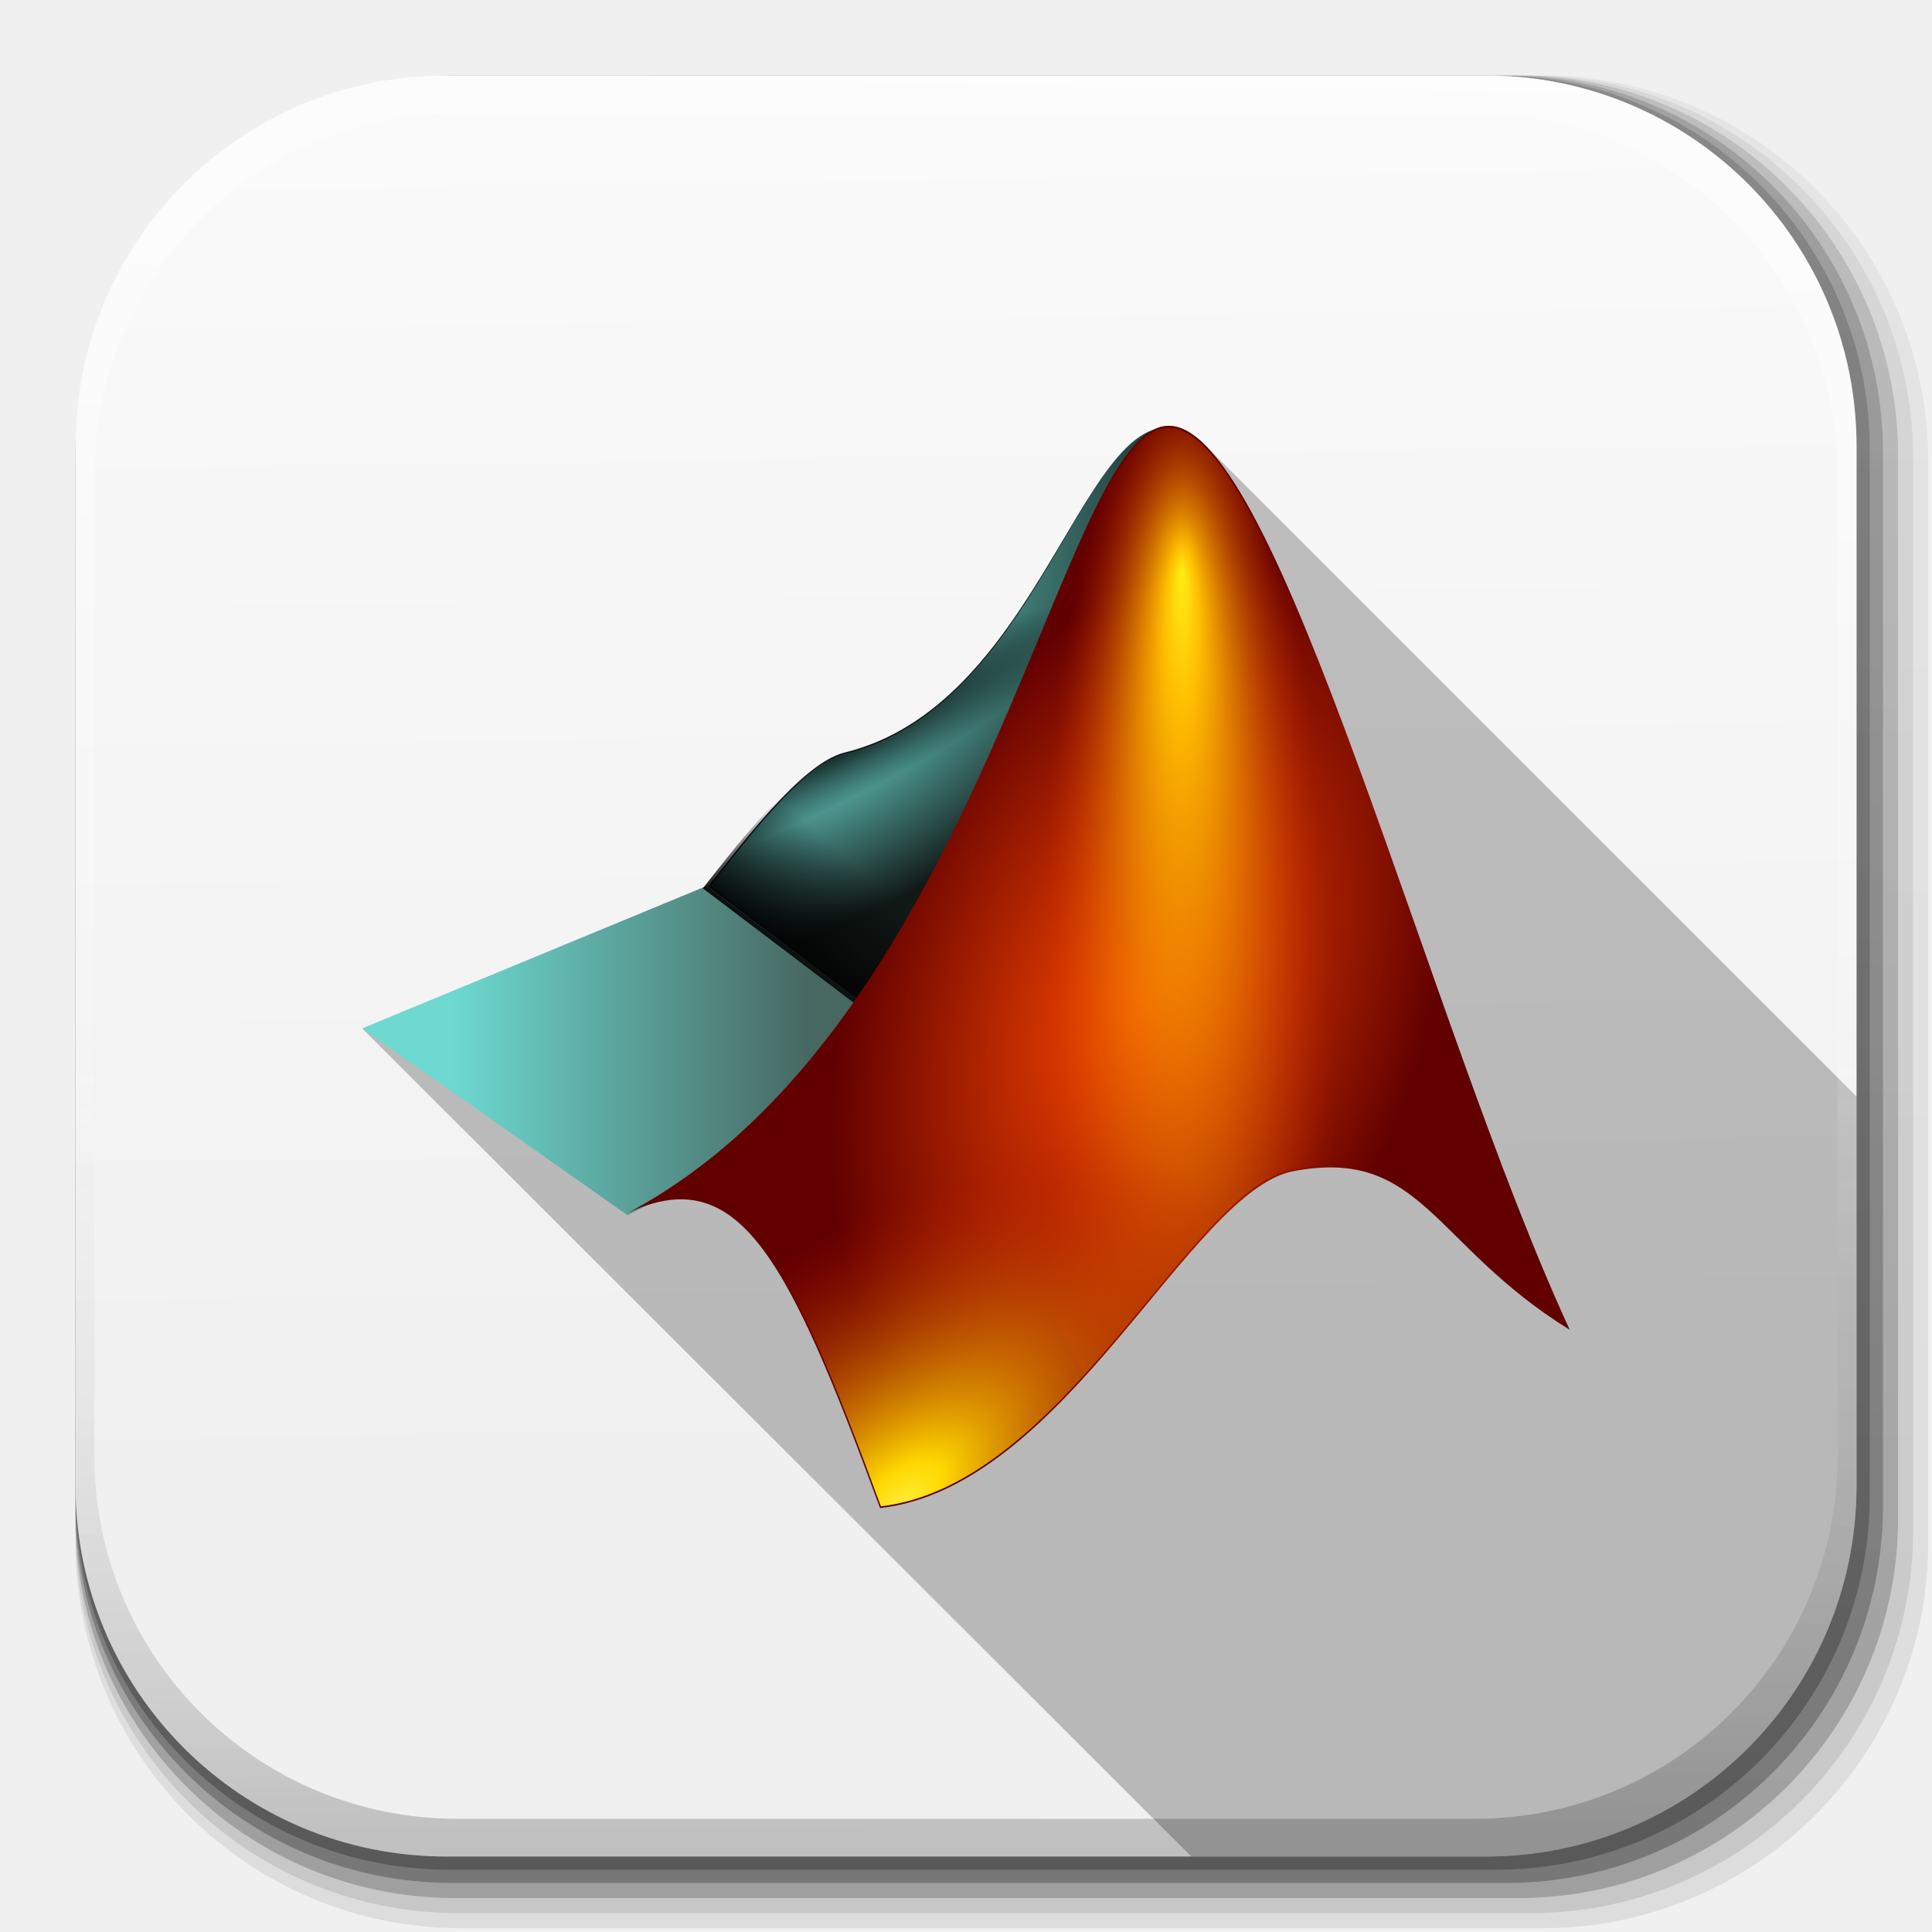
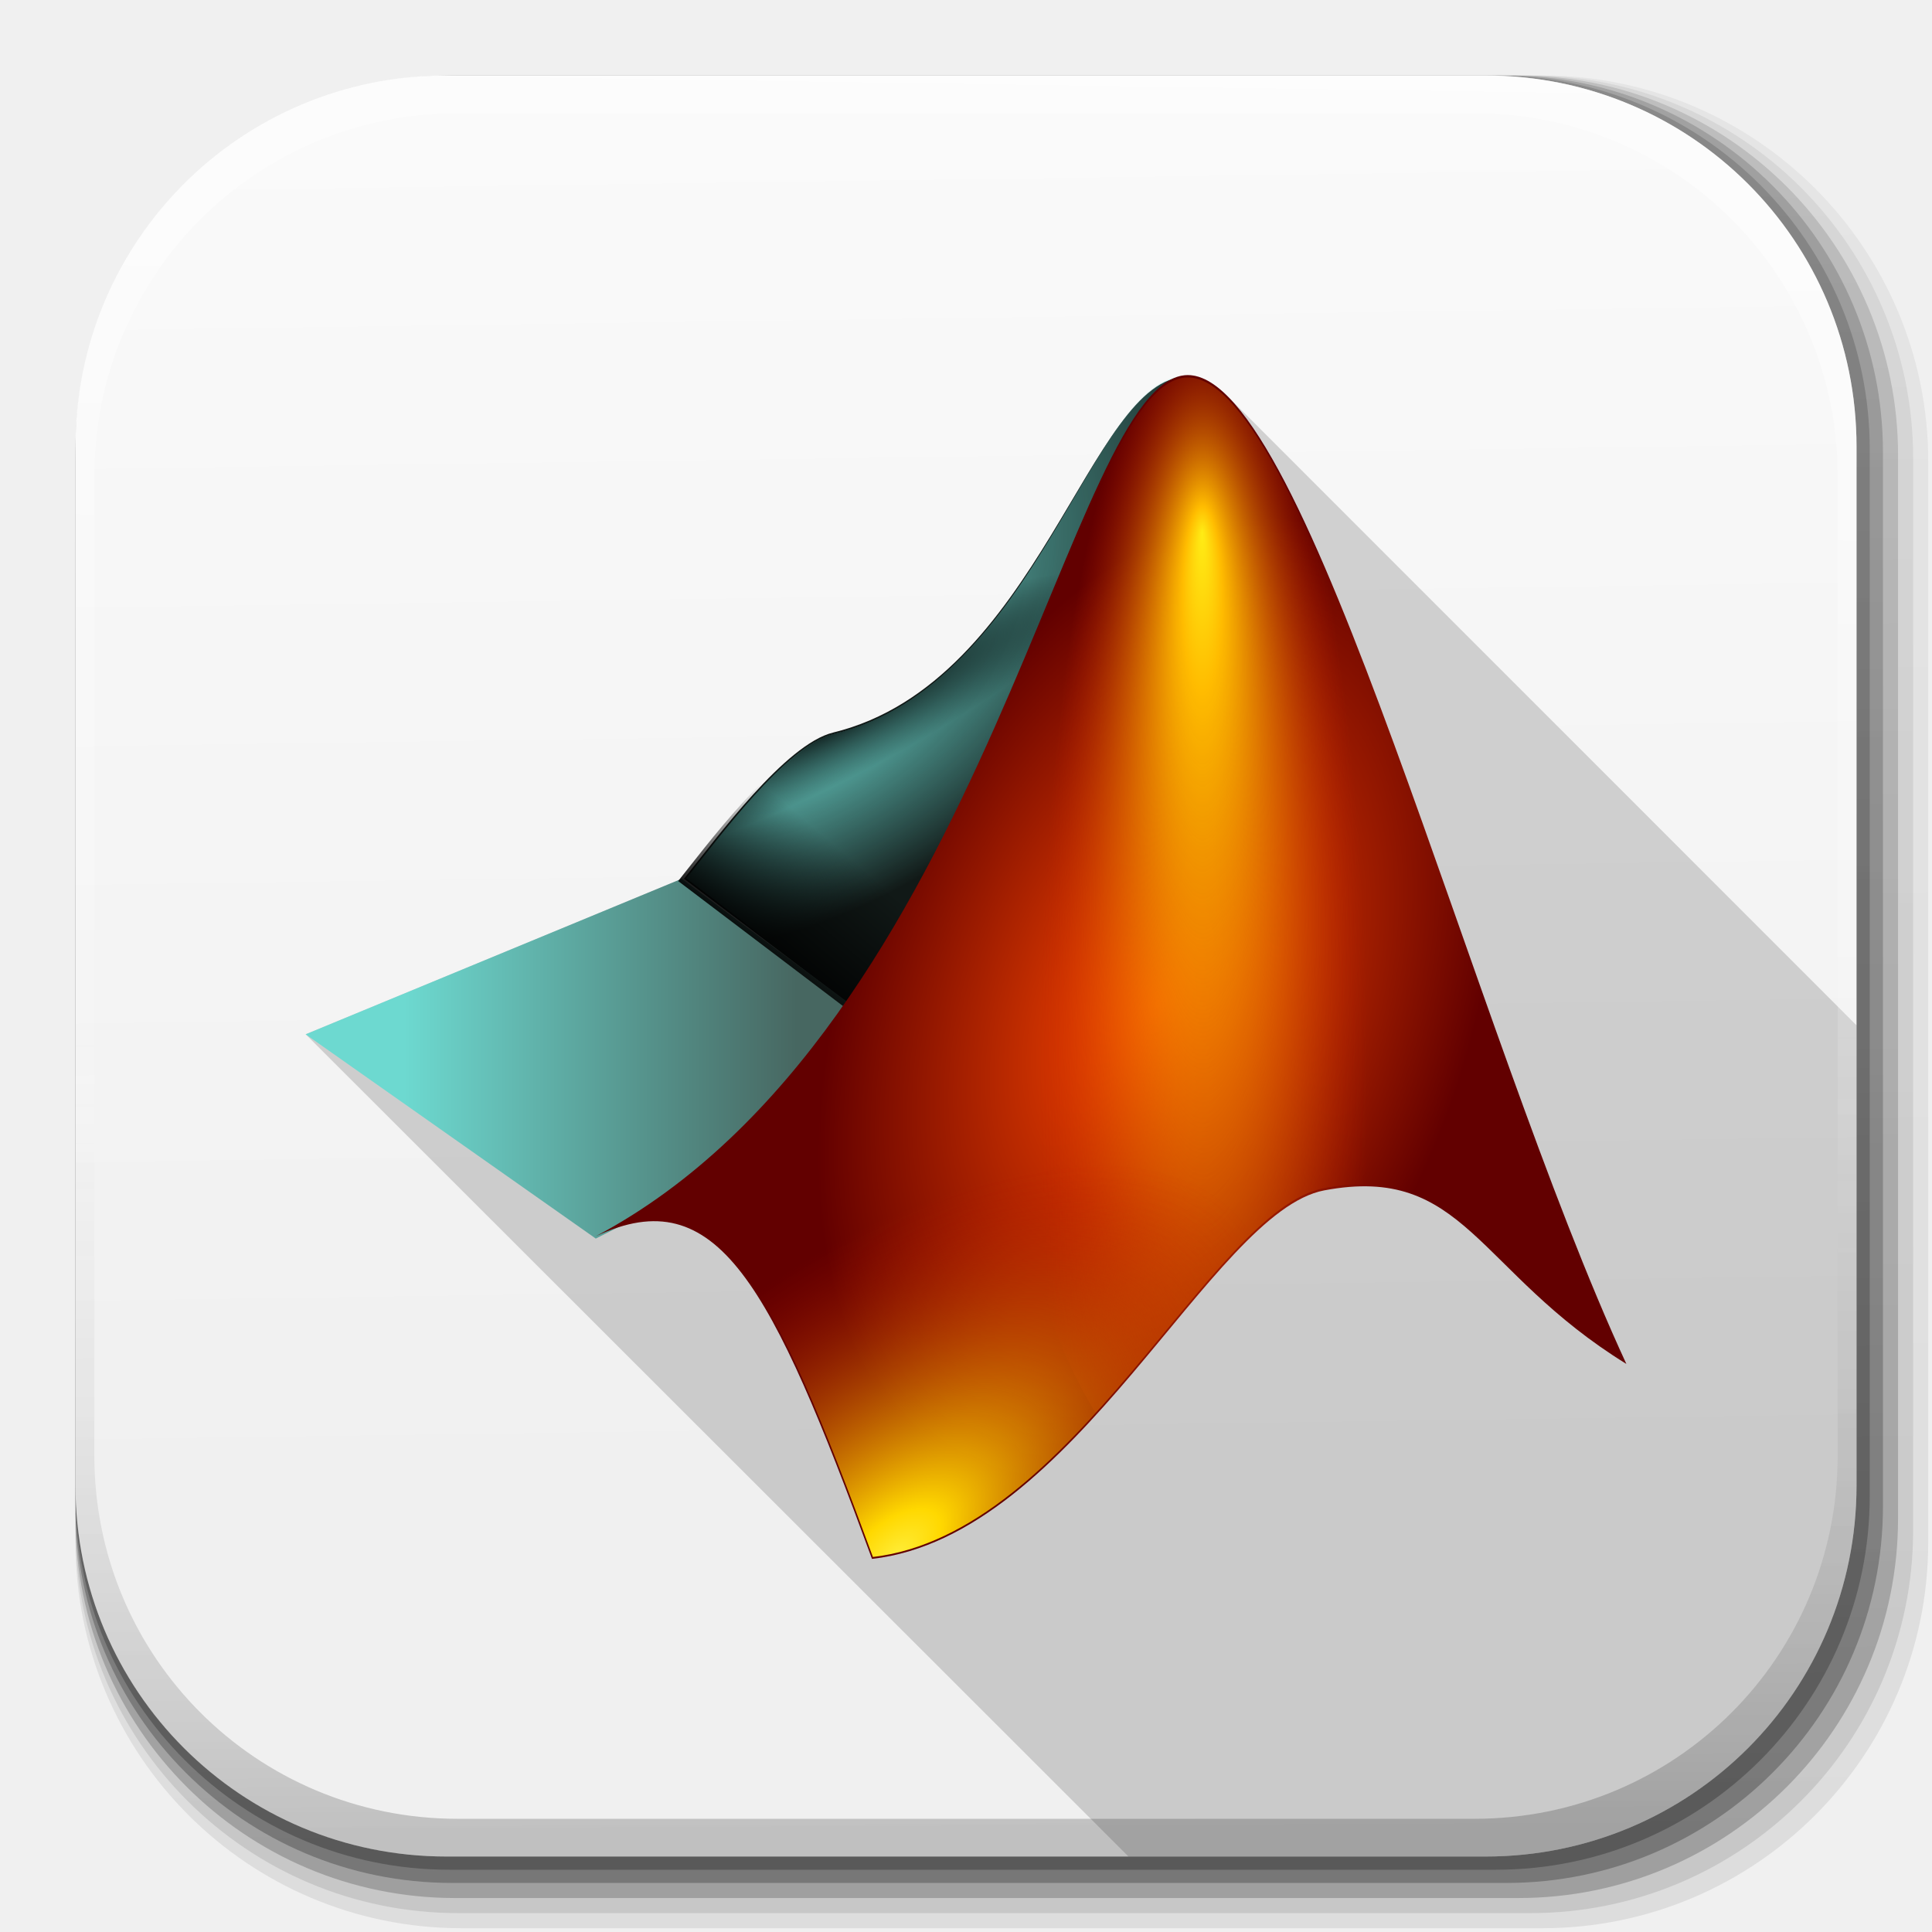
<svg xmlns="http://www.w3.org/2000/svg" xmlns:xlink="http://www.w3.org/1999/xlink" width="512" height="512" id="svg2" version="1.1">
  <defs id="defs4">
-     <linearGradient x1="19.245" y1="21.031" x2="19.36" gradientUnits="userSpaceOnUse" y2="44.984" id="linearGradient2460">
-       <stop offset="0" style="stop-color:#fafafa;stop-opacity:1;" id="stop3602" />
-       <stop offset="1" style="stop-color:#f0f0f0;stop-opacity:1;" id="stop3604" />
+     <linearGradient id="linearGradient2460" y2="44.984" gradientUnits="userSpaceOnUse" x2="19.36" y1="21.031" x1="19.245">
+       <stop id="stop3602" style="stop-color:#fafafa;stop-opacity:1;" offset="0" />
+       <stop id="stop3604" style="stop-color:#f0f0f0;stop-opacity:1;" offset="1" />
    </linearGradient>
-     <linearGradient xlink:href="#ButtonShadow-0-1-1-5-9" id="linearGradient4114-2-6" gradientUnits="userSpaceOnUse" gradientTransform="matrix(1.03178,0,0,1.03178,-830.8641,592.6779)" x1="1012.513" y1="484.417" x2="1006.808" y2="20.626" />
-     <linearGradient x1="45.448" y1="92.54" x2="45.448" y2="7.017" id="ButtonShadow-0-1-1-5-9" gradientUnits="userSpaceOnUse" gradientTransform="matrix(1.005865,0,0,0.994169,100,0)">
-       <stop id="stop3750-8-9-3-6-4" style="stop-color:#000000;stop-opacity:1" offset="0" />
-       <stop id="stop3752-5-6-4-2-9" style="stop-color:#000000;stop-opacity:0.588" offset="1" />
+     <linearGradient y2="20.626" x2="1006.808" y1="484.417" x1="1012.513" gradientTransform="matrix(1.03178,0,0,1.03178,-830.8641,592.6779)" gradientUnits="userSpaceOnUse" id="linearGradient4114-2-6" xlink:href="#ButtonShadow-0-1-1-5-9" />
+     <linearGradient gradientTransform="matrix(1.005865,0,0,0.994169,100,0)" gradientUnits="userSpaceOnUse" id="ButtonShadow-0-1-1-5-9" y2="7.017" x2="45.448" y1="92.54" x1="45.448">
+       <stop offset="0" style="stop-color:#000000;stop-opacity:1" id="stop3750-8-9-3-6-4" />
+       <stop offset="1" style="stop-color:#000000;stop-opacity:0.588" id="stop3752-5-6-4-2-9" />
    </linearGradient>
-     <linearGradient xlink:href="#ButtonShadow-0-1-1-5-9" id="linearGradient4112-2-6" gradientUnits="userSpaceOnUse" gradientTransform="matrix(1.040254,0,0,1.040254,-837.9512,592.5182)" x1="1012.513" y1="484.417" x2="1006.808" y2="20.626" />
-     <linearGradient xlink:href="#ButtonShadow-0-1-1-5-9" id="linearGradient4110-6-7" gradientUnits="userSpaceOnUse" gradientTransform="matrix(1.023305,0,0,1.023305,-823.777,592.8376)" x1="1012.513" y1="484.417" x2="1006.808" y2="20.626" />
-     <linearGradient xlink:href="#ButtonShadow-0-1-1-5-9" id="linearGradient4116-6-3" gradientUnits="userSpaceOnUse" gradientTransform="matrix(1.01483,0,0,1.01483,-816.69,592.9972)" x1="1012.513" y1="484.417" x2="1006.808" y2="20.626" />
-     <linearGradient y2="20.626" x2="1006.808" y1="484.417" x1="1012.513" gradientTransform="matrix(1.007415,0,0,1.007415,-810.4888,593.1369)" gradientUnits="userSpaceOnUse" id="linearGradient5342-3" xlink:href="#ButtonShadow-0-1-1-5-9" />
-     <linearGradient xlink:href="#linearGradient3737-9" id="linearGradient4084-8" gradientUnits="userSpaceOnUse" gradientTransform="translate(778.5998,-360.5596)" x1="993.439" y1="51.512" x2="988.786" y2="363.738" />
+     <linearGradient y2="20.626" x2="1006.808" y1="484.417" x1="1012.513" gradientTransform="matrix(1.040254,0,0,1.040254,-837.9512,592.5182)" gradientUnits="userSpaceOnUse" id="linearGradient4112-2-6" xlink:href="#ButtonShadow-0-1-1-5-9" />
+     <linearGradient y2="20.626" x2="1006.808" y1="484.417" x1="1012.513" gradientTransform="matrix(1.023305,0,0,1.023305,-823.777,592.8376)" gradientUnits="userSpaceOnUse" id="linearGradient4110-6-7" xlink:href="#ButtonShadow-0-1-1-5-9" />
+     <linearGradient y2="20.626" x2="1006.808" y1="484.417" x1="1012.513" gradientTransform="matrix(1.01483,0,0,1.01483,-816.69,592.9972)" gradientUnits="userSpaceOnUse" id="linearGradient4116-6-3" xlink:href="#ButtonShadow-0-1-1-5-9" />
+     <linearGradient xlink:href="#ButtonShadow-0-1-1-5-9" id="linearGradient5342-3" gradientUnits="userSpaceOnUse" gradientTransform="matrix(1.007415,0,0,1.007415,-810.4888,593.1369)" x1="1012.513" y1="484.417" x2="1006.808" y2="20.626" />
+     <linearGradient y2="363.738" x2="988.786" y1="51.512" x1="993.439" gradientTransform="translate(778.5998,-360.5596)" gradientUnits="userSpaceOnUse" id="linearGradient4084-8" xlink:href="#linearGradient3737-9" />
    <linearGradient id="linearGradient3737-9">
-       <stop id="stop3739-7" style="stop-color:#ffffff;stop-opacity:1" offset="0" />
-       <stop id="stop3741-4" style="stop-color:#ffffff;stop-opacity:0" offset="1" />
+       <stop offset="0" style="stop-color:#ffffff;stop-opacity:1" id="stop3739-7" />
+       <stop offset="1" style="stop-color:#ffffff;stop-opacity:0" id="stop3741-4" />
    </linearGradient>
-     <linearGradient xlink:href="#linearGradient4046-3" id="linearGradient4086-12" gradientUnits="userSpaceOnUse" x1="1764.649" y1="155.597" x2="1763.69" y2="-55.941" />
+     <linearGradient y2="-55.941" x2="1763.69" y1="155.597" x1="1764.649" gradientUnits="userSpaceOnUse" id="linearGradient4086-12" xlink:href="#linearGradient4046-3" />
    <linearGradient id="linearGradient4046-3">
-       <stop id="stop4048-7" style="stop-color:#000000;stop-opacity:1;" offset="0" />
-       <stop id="stop4050-73" style="stop-color:#ffffff;stop-opacity:0.2" offset="1" />
+       <stop offset="0" style="stop-color:#000000;stop-opacity:1;" id="stop4048-7" />
+       <stop offset="1" style="stop-color:#ffffff;stop-opacity:0.2" id="stop4050-73" />
    </linearGradient>
-     <linearGradient y2="36.644" x2="19.36" y1="6.295" x1="18.93" gradientTransform="matrix(12.10256,0,0,12.10256,-34.46825,-46.18711)" gradientUnits="userSpaceOnUse" id="linearGradient3157" xlink:href="#linearGradient2460" />
-     <clipPath id="clipPath18" clipPathUnits="userSpaceOnUse">
-       <path id="path20" d="m 0,4.805 4470,0 0,3364.8 -4470,0 L 0,4.805 z" />
+     <linearGradient xlink:href="#linearGradient2460" id="linearGradient3157" gradientUnits="userSpaceOnUse" gradientTransform="matrix(12.10256,0,0,12.10256,-34.46825,-46.18711)" x1="18.93" y1="6.295" x2="19.36" y2="36.644" />
+     <clipPath clipPathUnits="userSpaceOnUse" id="clipPath18">
+       <path d="m 0,4.805 4470,0 0,3364.8 -4470,0 L 0,4.805 z" id="path20" />
    </clipPath>
-     <linearGradient gradientUnits="userSpaceOnUse" xlink:href="#linearGradient3195" id="linearGradient3213" y2="249.945" x2="161.936" y1="249.945" x1="40.938" />
+     <linearGradient x1="40.938" y1="249.945" x2="161.936" y2="249.945" id="linearGradient3213" xlink:href="#linearGradient3195" gradientUnits="userSpaceOnUse" />
    <linearGradient id="linearGradient3195">
-       <stop offset="0" style="stop-color:#6dd9d0;stop-opacity:1" id="stop3205" />
-       <stop offset="1" style="stop-color:#476761;stop-opacity:1" id="stop3199" />
+       <stop id="stop3205" style="stop-color:#6dd9d0;stop-opacity:1" offset="0" />
+       <stop id="stop3199" style="stop-color:#476761;stop-opacity:1" offset="1" />
    </linearGradient>
-     <radialGradient gradientTransform="matrix(0.9996832,-0.03089122,0.01793072,0.6585654,-2.221163,47.3547)" gradientUnits="userSpaceOnUse" xlink:href="#linearGradient3233" id="radialGradient3239" fy="156.794" fx="106.924" r="95.718" cy="126.296" cx="137.028" />
+     <radialGradient cx="137.028" cy="126.296" r="95.718" fx="106.924" fy="156.794" id="radialGradient3239" xlink:href="#linearGradient3233" gradientUnits="userSpaceOnUse" gradientTransform="matrix(0.9996832,-0.03089122,0.01793072,0.6585654,-2.221163,47.3547)" />
    <linearGradient id="linearGradient3233">
-       <stop offset="0" style="stop-color:#6dd9d0;stop-opacity:1" id="stop3241" />
-       <stop offset="1" style="stop-color:#6dd9d0;stop-opacity:0" id="stop3237" />
+       <stop id="stop3241" style="stop-color:#6dd9d0;stop-opacity:1" offset="0" />
+       <stop id="stop3237" style="stop-color:#6dd9d0;stop-opacity:0" offset="1" />
    </linearGradient>
    <mask id="mask3269">
-       <path style="fill:#ffffff;fill-opacity:1;fill-rule:evenodd;stroke:#000000;stroke-width:0.658px;stroke-linecap:butt;stroke-linejoin:miter;stroke-opacity:1" id="path3271" d="m 71.778,155.773 c 10.263,-2.162 32.253,-7.829 40.992,-3.317 37.88,19.557 83.809,-22.951 98.542,-9.824 L 86.6,219.359 z" />
+       <path d="m 71.778,155.773 c 10.263,-2.162 32.253,-7.829 40.992,-3.317 37.88,19.557 83.809,-22.951 98.542,-9.824 L 86.6,219.359 z" id="path3271" style="fill:#ffffff;fill-opacity:1;fill-rule:evenodd;stroke:#000000;stroke-width:0.658px;stroke-linecap:butt;stroke-linejoin:miter;stroke-opacity:1" />
    </mask>
-     <radialGradient gradientTransform="matrix(0.05462919,0.2058252,-0.887959,0.2512413,249.6454,45.47086)" gradientUnits="userSpaceOnUse" xlink:href="#linearGradient3269" id="radialGradient3225" fy="105.803" fx="176.431" r="69.665" cy="106.7" cx="179.314" />
+     <radialGradient cx="179.314" cy="106.7" r="69.665" fx="176.431" fy="105.803" id="radialGradient3225" xlink:href="#linearGradient3269" gradientUnits="userSpaceOnUse" gradientTransform="matrix(0.05462919,0.2058252,-0.887959,0.2512413,249.6454,45.47086)" />
    <linearGradient id="linearGradient3269">
-       <stop offset="0" style="stop-color:#000000;stop-opacity:1" id="stop3271" />
-       <stop offset="1" style="stop-color:#000000;stop-opacity:0" id="stop3273" />
+       <stop id="stop3271" style="stop-color:#000000;stop-opacity:1" offset="0" />
+       <stop id="stop3273" style="stop-color:#000000;stop-opacity:0" offset="1" />
    </linearGradient>
    <mask id="mask3284">
-       <path style="fill:#ffffff;fill-opacity:1;fill-rule:evenodd;stroke:#000000;stroke-width:0.745px;stroke-linecap:butt;stroke-linejoin:miter;stroke-opacity:1" id="path3286" d="m 125.563,138.776 c 9.333,-8.17 29.001,-26.846 38.978,-26.629 43.243,0.94 74.528,-72.703 93.109,-66.103 L 160.345,202.309 z" />
+       <path d="m 125.563,138.776 c 9.333,-8.17 29.001,-26.846 38.978,-26.629 43.243,0.94 74.528,-72.703 93.109,-66.103 L 160.345,202.309 z" id="path3286" style="fill:#ffffff;fill-opacity:1;fill-rule:evenodd;stroke:#000000;stroke-width:0.745px;stroke-linecap:butt;stroke-linejoin:miter;stroke-opacity:1" />
    </mask>
-     <linearGradient gradientTransform="matrix(1.244762,0,0,1.273339,-85.70762,-34.48357)" gradientUnits="userSpaceOnUse" xlink:href="#linearGradient3269" id="linearGradient3300" y2="90.643" x2="315.29" y1="125.211" x1="313.833" />
+     <linearGradient x1="313.833" y1="125.211" x2="315.29" y2="90.643" id="linearGradient3300" xlink:href="#linearGradient3269" gradientUnits="userSpaceOnUse" gradientTransform="matrix(1.244762,0,0,1.273339,-85.70762,-34.48357)" />
    <linearGradient id="linearGradient3058">
-       <stop offset="0" style="stop-color:#000000;stop-opacity:1" id="stop3060" />
-       <stop offset="1" style="stop-color:#000000;stop-opacity:0" id="stop3062" />
+       <stop id="stop3060" style="stop-color:#000000;stop-opacity:1" offset="0" />
+       <stop id="stop3062" style="stop-color:#000000;stop-opacity:0" offset="1" />
    </linearGradient>
    <mask id="mask3304">
-       <path style="fill:#ffffff;fill-opacity:1;fill-rule:evenodd;stroke:#000000;stroke-width:4.004;stroke-linecap:butt;stroke-linejoin:round;stroke-miterlimit:4;stroke-opacity:1;stroke-dasharray:none" id="path3306" d="m 267.59,121.128 c 1.433,-16.427 3.038,-51.984 13.259,-63.769 44.306,-51.083 4.794,-135.458 29.848,-153.411 l 53.479,216.59 z" />
+       <path d="m 267.59,121.128 c 1.433,-16.427 3.038,-51.984 13.259,-63.769 44.306,-51.083 4.794,-135.458 29.848,-153.411 l 53.479,216.59 z" id="path3306" style="fill:#ffffff;fill-opacity:1;fill-rule:evenodd;stroke:#000000;stroke-width:4.004;stroke-linecap:butt;stroke-linejoin:round;stroke-miterlimit:4;stroke-opacity:1;stroke-dasharray:none" />
    </mask>
-     <radialGradient gradientTransform="matrix(0.5642963,0.2066225,-0.3376408,0.922114,188.1409,-36.33164)" gradientUnits="userSpaceOnUse" xlink:href="#linearGradient10490" id="radialGradient10496" fy="234.583" fx="290.496" r="159.071" cy="234.583" cx="290.496" />
+     <radialGradient cx="290.496" cy="234.583" r="159.071" fx="290.496" fy="234.583" id="radialGradient10496" xlink:href="#linearGradient10490" gradientUnits="userSpaceOnUse" gradientTransform="matrix(0.5642963,0.2066225,-0.3376408,0.922114,188.1409,-36.33164)" />
    <linearGradient id="linearGradient10490">
-       <stop offset="0" style="stop-color:#ff4a00;stop-opacity:1" id="stop10492" />
-       <stop offset="1" style="stop-color:#620000;stop-opacity:1" id="stop10494" />
+       <stop id="stop10492" style="stop-color:#ff4a00;stop-opacity:1" offset="0" />
+       <stop id="stop10494" style="stop-color:#620000;stop-opacity:1" offset="1" />
    </linearGradient>
-     <radialGradient gradientTransform="matrix(0.7791243,2.3202054e-7,-6.2959519e-8,1.816617,53.13521,-108.688)" gradientUnits="userSpaceOnUse" xlink:href="#linearGradient10472" id="radialGradient10480" fy="110.139" fx="240.307" r="30.189" cy="131.766" cx="240.566" />
+     <radialGradient cx="240.566" cy="131.766" r="30.189" fx="240.307" fy="110.139" id="radialGradient10480" xlink:href="#linearGradient10472" gradientUnits="userSpaceOnUse" gradientTransform="matrix(0.7791243,2.3202054e-7,-6.2959519e-8,1.816617,53.13521,-108.688)" />
    <linearGradient id="linearGradient10472">
-       <stop offset="0" style="stop-color:#ffec15;stop-opacity:1" id="stop10486" />
-       <stop offset="0.121" style="stop-color:#ffbc00;stop-opacity:1" id="stop10482" />
-       <stop offset="1" style="stop-color:#c71c00;stop-opacity:0" id="stop10476" />
+       <stop id="stop10486" style="stop-color:#ffec15;stop-opacity:1" offset="0" />
+       <stop id="stop10482" style="stop-color:#ffbc00;stop-opacity:1" offset="0.121" />
+       <stop id="stop10476" style="stop-color:#c71c00;stop-opacity:0" offset="1" />
    </linearGradient>
    <mask id="mask10550">
-       <path style="fill:#ffffff;fill-opacity:1;fill-rule:evenodd;stroke:#000000;stroke-width:0.331px;stroke-linecap:butt;stroke-linejoin:miter;stroke-opacity:1" id="path10552" d="m 301.182,151.462 c -22.16,-24.153 -45.715,-71.471 -62.899,-71.429 -17.062,0.042 -28.532,47.147 -84.864,62.207 17.466,-4.133 25.14,3.48 39.603,23.307 29.102,-1.646 48.631,-25.082 64.851,-26.621 20.115,-1.909 21.801,5.851 43.309,12.537 z" />
+       <path d="m 301.182,151.462 c -22.16,-24.153 -45.715,-71.471 -62.899,-71.429 -17.062,0.042 -28.532,47.147 -84.864,62.207 17.466,-4.133 25.14,3.48 39.603,23.307 29.102,-1.646 48.631,-25.082 64.851,-26.621 20.115,-1.909 21.801,5.851 43.309,12.537 z" id="path10552" style="fill:#ffffff;fill-opacity:1;fill-rule:evenodd;stroke:#000000;stroke-width:0.331px;stroke-linecap:butt;stroke-linejoin:miter;stroke-opacity:1" />
    </mask>
-     <radialGradient gradientTransform="matrix(0.3721999,0.3906043,-0.9034159,0.6112583,459.7255,58.17273)" gradientUnits="userSpaceOnUse" xlink:href="#linearGradient10506" id="radialGradient10504" fy="375.017" fx="210.181" r="61.806" cy="376.569" cx="199.838" />
+     <radialGradient cx="199.838" cy="376.569" r="61.806" fx="210.181" fy="375.017" id="radialGradient10504" xlink:href="#linearGradient10506" gradientUnits="userSpaceOnUse" gradientTransform="matrix(0.3721999,0.3906043,-0.9034159,0.6112583,459.7255,58.17273)" />
    <linearGradient id="linearGradient10506">
-       <stop offset="0" style="stop-color:#ffec36;stop-opacity:1" id="stop10508" />
-       <stop offset="0.115" style="stop-color:#ffd800;stop-opacity:1" id="stop10510" />
-       <stop offset="1" style="stop-color:#c71100;stop-opacity:0" id="stop10512" />
+       <stop id="stop10508" style="stop-color:#ffec36;stop-opacity:1" offset="0" />
+       <stop id="stop10510" style="stop-color:#ffd800;stop-opacity:1" offset="0.115" />
+       <stop id="stop10512" style="stop-color:#c71100;stop-opacity:0" offset="1" />
    </linearGradient>
    <mask id="mask10544">
-       <path style="fill:#ffffff;fill-opacity:1;fill-rule:evenodd;stroke:#000000;stroke-width:0.434px;stroke-linecap:butt;stroke-linejoin:miter;stroke-opacity:1" id="path10546" d="m 305.173,346.178 c -22.482,-41.055 -46.378,-121.486 -63.811,-121.414 -17.31,0.071 -28.946,80.141 -86.095,105.739 17.72,-7.025 25.505,5.916 40.178,39.616 29.524,-2.798 49.337,-42.634 65.792,-45.251 20.406,-3.245 22.117,9.946 43.937,21.31 z" />
+       <path d="m 305.173,346.178 c -22.482,-41.055 -46.378,-121.486 -63.811,-121.414 -17.31,0.071 -28.946,80.141 -86.095,105.739 17.72,-7.025 25.505,5.916 40.178,39.616 29.524,-2.798 49.337,-42.634 65.792,-45.251 20.406,-3.245 22.117,9.946 43.937,21.31 z" id="path10546" style="fill:#ffffff;fill-opacity:1;fill-rule:evenodd;stroke:#000000;stroke-width:0.434px;stroke-linecap:butt;stroke-linejoin:miter;stroke-opacity:1" />
    </mask>
-     <linearGradient y2="249.945" x2="161.936" y1="249.945" x1="40.938" gradientTransform="matrix(0.85485,0,0,0.85485,58.47033,53.24103)" gradientUnits="userSpaceOnUse" id="linearGradient4689" xlink:href="#linearGradient3195" />
-     <radialGradient r="95.718" fy="156.794" fx="106.924" cy="126.296" cx="137.028" gradientTransform="matrix(0.9996832,-0.03089122,0.01793072,0.6585654,-2.221163,47.3547)" gradientUnits="userSpaceOnUse" id="radialGradient4691" xlink:href="#linearGradient3233" />
-     <radialGradient r="69.665" fy="105.803" fx="176.431" cy="106.7" cx="179.314" gradientTransform="matrix(0.05462919,0.2058252,-0.887959,0.2512413,249.6454,45.47086)" gradientUnits="userSpaceOnUse" id="radialGradient4693" xlink:href="#linearGradient3269" />
-     <linearGradient y2="90.643" x2="315.29" y1="125.211" x1="313.833" gradientTransform="matrix(1.244762,0,0,1.273339,-85.70762,-34.48357)" gradientUnits="userSpaceOnUse" id="linearGradient4695" xlink:href="#linearGradient3269" />
-     <radialGradient r="159.071" fy="234.583" fx="290.496" cy="234.583" cx="290.496" gradientTransform="matrix(0.4823887,0.1766312,-0.2886322,0.7882692,219.3026,22.18293)" gradientUnits="userSpaceOnUse" id="radialGradient4697" xlink:href="#linearGradient10490" />
-     <radialGradient r="30.189" fy="110.139" fx="240.307" cy="131.766" cx="240.566" gradientTransform="matrix(0.7791243,2.3202054e-7,-6.2959519e-8,1.816617,53.13521,-108.688)" gradientUnits="userSpaceOnUse" id="radialGradient4699" xlink:href="#linearGradient10472" />
-     <radialGradient r="61.806" fy="375.017" fx="210.181" cy="376.569" cx="199.838" gradientTransform="matrix(0.3721999,0.3906043,-0.9034159,0.6112583,459.7255,58.17273)" gradientUnits="userSpaceOnUse" id="radialGradient4701" xlink:href="#linearGradient10506" />
+     <linearGradient xlink:href="#linearGradient3195" id="linearGradient4689" gradientUnits="userSpaceOnUse" gradientTransform="matrix(0.85485,0,0,0.85485,58.47033,53.24103)" x1="40.938" y1="249.945" x2="161.936" y2="249.945" />
+     <radialGradient xlink:href="#linearGradient3233" id="radialGradient4691" gradientUnits="userSpaceOnUse" gradientTransform="matrix(0.9996832,-0.03089122,0.01793072,0.6585654,-2.221163,47.3547)" cx="137.028" cy="126.296" fx="106.924" fy="156.794" r="95.718" />
+     <radialGradient xlink:href="#linearGradient3269" id="radialGradient4693" gradientUnits="userSpaceOnUse" gradientTransform="matrix(0.05462919,0.2058252,-0.887959,0.2512413,249.6454,45.47086)" cx="179.314" cy="106.7" fx="176.431" fy="105.803" r="69.665" />
+     <linearGradient xlink:href="#linearGradient3269" id="linearGradient4695" gradientUnits="userSpaceOnUse" gradientTransform="matrix(1.244762,0,0,1.273339,-85.70762,-34.48357)" x1="313.833" y1="125.211" x2="315.29" y2="90.643" />
+     <radialGradient xlink:href="#linearGradient10490" id="radialGradient4697" gradientUnits="userSpaceOnUse" gradientTransform="matrix(0.4823887,0.1766312,-0.2886322,0.7882692,219.3026,22.18293)" cx="290.496" cy="234.583" fx="290.496" fy="234.583" r="159.071" />
+     <radialGradient xlink:href="#linearGradient10472" id="radialGradient4699" gradientUnits="userSpaceOnUse" gradientTransform="matrix(0.7791243,2.3202054e-7,-6.2959519e-8,1.816617,53.13521,-108.688)" cx="240.566" cy="131.766" fx="240.307" fy="110.139" r="30.189" />
+     <radialGradient xlink:href="#linearGradient10506" id="radialGradient4701" gradientUnits="userSpaceOnUse" gradientTransform="matrix(0.3721999,0.3906043,-0.9034159,0.6112583,459.7255,58.17273)" cx="199.838" cy="376.569" fx="210.181" fy="375.017" r="61.806" />
  </defs>
-   <g id="layer1" transform="translate(0,-540.3622)" />
-   <g id="g2036" transform="matrix(1.1,0,0,0.44444,95.08106,256.3925)">
-     <g id="g3712" style="opacity:0.4" transform="matrix(1.0526,0,0,1.2857,-1.2632,-13.429)" />
+   <g transform="translate(0,-540.3622)" id="layer1" />
+   <g transform="matrix(1.1,0,0,0.44444,95.08106,256.3925)" id="g2036">
+     <g transform="matrix(1.0526,0,0,1.2857,-1.2632,-13.429)" style="opacity:0.4" id="g3712" />
  </g>
-   <g transform="translate(97.48106,231.2815)" id="g3541" />
-   <g transform="translate(97.48106,231.2815)" id="g3536" />
-   <g id="g4103" transform="translate(-11.98507,-592.1172)">
-     <rect ry="101.458" y="612.117" x="31.985" height="487" width="487" id="rect6187" style="opacity:0.1;color:#000000;fill:url(#linearGradient4114-2-6);fill-opacity:1;fill-rule:nonzero;stroke:none;stroke-width:1.5;marker:none;visibility:visible;display:inline;overflow:visible;enable-background:accumulate" />
-     <rect style="opacity:0.08;color:#000000;fill:url(#linearGradient4112-2-6);fill-opacity:1;fill-rule:nonzero;stroke:none;stroke-width:1.5;marker:none;visibility:visible;display:inline;overflow:visible;enable-background:accumulate" id="rect6191" width="491" height="491" x="31.985" y="612.117" ry="102.292" />
-     <rect style="opacity:0.2;color:#000000;fill:url(#linearGradient4110-6-7);fill-opacity:1;fill-rule:nonzero;stroke:none;stroke-width:1.5;marker:none;visibility:visible;display:inline;overflow:visible;enable-background:accumulate" id="rect6183" width="483" height="483" x="31.985" y="612.117" ry="100.625" />
-     <rect ry="99.792" y="612.117" x="31.985" height="479" width="479" id="rect6179" style="opacity:0.25;color:#000000;fill:url(#linearGradient4116-6-3);fill-opacity:1;fill-rule:nonzero;stroke:none;stroke-width:1.5;marker:none;visibility:visible;display:inline;overflow:visible;enable-background:accumulate" />
-     <rect style="opacity:0.25;color:#000000;fill:url(#linearGradient5342-3);fill-opacity:1;fill-rule:nonzero;stroke:none;stroke-width:1.5;marker:none;visibility:visible;display:inline;overflow:visible;enable-background:accumulate" id="rect5574" width="475.5" height="475.5" x="31.985" y="612.117" ry="99.062" />
+   <g id="g3541" transform="translate(97.48106,231.2815)" />
+   <g id="g3536" transform="translate(97.48106,231.2815)" />
+   <g transform="translate(-11.98507,-592.1172)" id="g4103">
+     <rect style="opacity:0.1;color:#000000;fill:url(#linearGradient4114-2-6);fill-opacity:1;fill-rule:nonzero;stroke:none;stroke-width:1.5;marker:none;visibility:visible;display:inline;overflow:visible;enable-background:accumulate" id="rect6187" width="487" height="487" x="31.985" y="612.117" ry="101.458" />
+     <rect ry="102.292" y="612.117" x="31.985" height="491" width="491" id="rect6191" style="opacity:0.08;color:#000000;fill:url(#linearGradient4112-2-6);fill-opacity:1;fill-rule:nonzero;stroke:none;stroke-width:1.5;marker:none;visibility:visible;display:inline;overflow:visible;enable-background:accumulate" />
+     <rect ry="100.625" y="612.117" x="31.985" height="483" width="483" id="rect6183" style="opacity:0.2;color:#000000;fill:url(#linearGradient4110-6-7);fill-opacity:1;fill-rule:nonzero;stroke:none;stroke-width:1.5;marker:none;visibility:visible;display:inline;overflow:visible;enable-background:accumulate" />
+     <rect style="opacity:0.25;color:#000000;fill:url(#linearGradient4116-6-3);fill-opacity:1;fill-rule:nonzero;stroke:none;stroke-width:1.5;marker:none;visibility:visible;display:inline;overflow:visible;enable-background:accumulate" id="rect6179" width="479" height="479" x="31.985" y="612.117" ry="99.792" />
+     <rect ry="99.062" y="612.117" x="31.985" height="475.5" width="475.5" id="rect5574" style="opacity:0.25;color:#000000;fill:url(#linearGradient5342-3);fill-opacity:1;fill-rule:nonzero;stroke:none;stroke-width:1.5;marker:none;visibility:visible;display:inline;overflow:visible;enable-background:accumulate" />
  </g>
-   <path style="fill:url(#linearGradient3157);stroke:none" d="M 118.344,20 C 63.867,20 20,63.867 20,118.344 l 0,23.062 0,252.25 C 20,448.133 63.867,492 118.344,492 l 275.312,0 C 448.133,492 492,448.133 492,393.656 l 0,-252.25 0,-23.062 C 492,63.867 448.133,20 393.656,20 l -275.312,0 z" id="rect5505" />
-   <path style="fill:#000000;fill-opacity:0.235;fill-rule:evenodd;stroke:none" d="m 309.719,112.844 c -1.372,0.007 -2.724,0.369 -4.062,1.062 -21.14,7.178 -34.638,74 -81.844,85.531 -11.532,2.817 -28.084,25.334 -36.156,35.406 0,0 -0.549,0.029 -0.562,0.031 L 96,272.562 315.719,492 l 77.938,0 C 448.133,492 492,448.133 492,393.656 l 0,-103.062 -171.812,-171.812 c -3.613,-3.842 -7.121,-5.954 -10.469,-5.938 z" id="path4891" />
-   <g id="g4076" transform="translate(-605.5193,-353.9683)">
-     <g transform="translate(-926.6676,684.3845)" id="g4038" />
+   <path id="rect5505" d="M 118.344,20 C 63.867,20 20,63.867 20,118.344 l 0,23.062 0,252.25 C 20,448.133 63.867,492 118.344,492 l 275.312,0 C 448.133,492 492,448.133 492,393.656 l 0,-252.25 0,-23.062 C 492,63.867 448.133,20 393.656,20 l -275.312,0 z" style="fill:url(#linearGradient3157);stroke:none" />
+   <g transform="translate(-605.5193,-353.9683)" id="g4076">
+     <g id="g4038" transform="translate(-926.6676,684.3845)" />
  </g>
-   <g id="g4076-9" transform="translate(-605.5194,-353.9683)">
-     <g transform="translate(-926.6676,684.3845)" id="g4038-9">
-       <path style="opacity:0.5;color:#000000;fill:url(#linearGradient4084-8);fill-opacity:1;fill-rule:nonzero;stroke:none;stroke-width:1.5;marker:none;visibility:visible;display:inline;overflow:visible;enable-background:accumulate" d="m 1650.499,-310.416 c -54.477,0 -98.312,43.836 -98.312,98.312 l 0,275.344 c 0,54.477 43.836,98.344 98.312,98.344 l 2.938,0 c -53.322,0 -96.25,-42.928 -96.25,-96.25 l 0,-269.5 c 0,-53.322 42.928,-96.25 96.25,-96.25 l 269.5,0 c 53.322,0 96.25,42.928 96.25,96.25 l 0,269.5 c 0,53.323 -42.928,96.25 -96.25,96.25 l 2.906,0 c 54.477,0 98.344,-43.867 98.344,-98.344 l 0,-275.344 c 0,-54.477 -43.867,-98.312 -98.344,-98.312 l -275.344,0 z" id="rect6809-2-3" />
-       <path id="path3981-7" d="m 1650.499,161.584 c -54.477,0 -98.312,-43.836 -98.312,-98.313 l 0,-275.344 c 0,-54.477 43.836,-98.344 98.312,-98.344 l 2.938,0 c -53.322,0 -96.25,42.928 -96.25,96.25 l 0,269.5 c 0,53.323 42.928,96.25 96.25,96.25 l 269.5,0 c 53.322,0 96.25,-42.928 96.25,-96.25 l 0,-269.5 c 0,-53.322 -42.928,-96.25 -96.25,-96.25 l 2.906,0 c 54.477,0 98.344,43.867 98.344,98.344 l 0,275.344 c 0,54.477 -43.867,98.313 -98.344,98.313 l -275.344,0 z" style="opacity:0.2;color:#000000;fill:url(#linearGradient4086-12);fill-opacity:1;fill-rule:nonzero;stroke:none;stroke-width:1.5;marker:none;visibility:visible;display:inline;overflow:visible;enable-background:accumulate" />
+   <path style="fill:#000000;fill-opacity:0.157;fill-rule:evenodd;stroke:none" d="m 314.75,99.406 c -1.533,0.007 -3.037,0.429 -4.531,1.219 -23.06,8.039 -37.885,80.907 -89.438,93.5 -12.613,3.081 -30.702,27.734 -39.531,38.75 0.014,-0.006 -0.594,0.031 -0.594,0.031 L 81,274.094 l 218.062,217.906 94.594,0 C 448.133,492 492,448.133 492,393.656 L 492,271.719 325.875,105.562 c -3.842,-3.996 -7.559,-6.174 -11.125,-6.156 z" id="path4006" />
+   <g transform="translate(-605.5194,-353.9683)" id="g4076-9">
+     <g id="g4038-9" transform="translate(-926.6676,684.3845)">
+       <path id="rect6809-2-3" d="m 1650.499,-310.416 c -54.477,0 -98.312,43.836 -98.312,98.312 l 0,275.344 c 0,54.477 43.836,98.344 98.312,98.344 l 2.938,0 c -53.322,0 -96.25,-42.928 -96.25,-96.25 l 0,-269.5 c 0,-53.322 42.928,-96.25 96.25,-96.25 l 269.5,0 c 53.322,0 96.25,42.928 96.25,96.25 l 0,269.5 c 0,53.323 -42.928,96.25 -96.25,96.25 l 2.906,0 c 54.477,0 98.344,-43.867 98.344,-98.344 l 0,-275.344 c 0,-54.477 -43.867,-98.312 -98.344,-98.312 l -275.344,0 z" style="opacity:0.5;color:#000000;fill:url(#linearGradient4084-8);fill-opacity:1;fill-rule:nonzero;stroke:none;stroke-width:1.5;marker:none;visibility:visible;display:inline;overflow:visible;enable-background:accumulate" />
+       <path style="opacity:0.2;color:#000000;fill:url(#linearGradient4086-12);fill-opacity:1;fill-rule:nonzero;stroke:none;stroke-width:1.5;marker:none;visibility:visible;display:inline;overflow:visible;enable-background:accumulate" d="m 1650.499,161.584 c -54.477,0 -98.312,-43.836 -98.312,-98.313 l 0,-275.344 c 0,-54.477 43.836,-98.344 98.312,-98.344 l 2.938,0 c -53.322,0 -96.25,42.928 -96.25,96.25 l 0,269.5 c 0,53.323 42.928,96.25 96.25,96.25 l 269.5,0 c 53.322,0 96.25,-42.928 96.25,-96.25 l 0,-269.5 c 0,-53.322 -42.928,-96.25 -96.25,-96.25 l 2.906,0 c 54.477,0 98.344,43.867 98.344,98.344 l 0,275.344 c 0,54.477 -43.867,98.313 -98.344,98.313 l -275.344,0 z" id="path3981-7" />
    </g>
  </g>
-   <g transform="matrix(0.9210344,0,0,0.9210344,33.71095,27.24207)" id="g4679">
-     <path style="fill:#111917;fill-opacity:1;fill-rule:evenodd;stroke:none" id="path3283" d="m 167.158,225.409 c 8.765,-10.936 26.72,-35.387 39.24,-38.445 54.27,-13.257 67.509,-93.835 93.011,-93.556 L 232.92,275.283 z" />
-     <path style="fill:url(#linearGradient4689);fill-opacity:1;fill-rule:evenodd;stroke:none" id="path3281" d="m 143.955,320.076 -76.326,-53.733 98.918,-40.911 66.556,49.459 z" />
-     <path style="fill:url(#radialGradient4691);fill-opacity:1;fill-rule:nonzero;stroke:none" id="path3229" mask="url(#mask3269)" transform="matrix(1.021689,-0.8582121,0.7960446,0.9844179,-30.17873,133.6637)" d="m 214.778,143.501 c 14.542,10.35 7.653,19.347 -10.066,32.31 -17.719,12.963 -42.624,20.51 -67.683,20.51 -25.059,0 -49.964,-7.547 -67.683,-20.51 -17.719,-12.963 -28.035,-31.183 -28.035,-49.516 0,-18.333 19.665,25.005 37.384,12.041 17.719,-12.963 25.175,2.235 50.234,2.235 25.059,0 29.459,6.53 50.537,3.152 19.64,-3.148 18.456,-12.219 35.312,-0.222 z" />
-     <path style="fill:url(#radialGradient4693);fill-opacity:1;fill-rule:nonzero;stroke:none" id="path3215" mask="url(#mask3284)" transform="matrix(1.247348,-0.3275378,0.3521905,0.9643228,-38.33748,132.7112)" d="m 234.361,104.899 c 0.004,17.399 -7.503,34.692 -20.399,46.996 -12.897,12.304 -31.025,19.468 -49.266,19.468 -18.241,0 -36.369,-7.163 -49.266,-19.468 C 102.533,139.591 95.027,122.297 95.031,104.899 145.708,126.412 196.743,63.984 213.962,57.902 c 12.897,12.304 20.403,29.597 20.399,46.996 z" />
-     <rect style="fill:url(#linearGradient4695);fill-opacity:1;fill-rule:nonzero;stroke:none" id="rect3292" mask="url(#mask3304)" transform="matrix(0.6779542,0.5207174,-0.4743811,0.7111478,39.24639,0.8442784)" y="77.968" x="242.332" height="42.638" width="117.949" />
-     <path style="fill:url(#radialGradient4697);fill-opacity:1;fill-rule:evenodd;stroke:none" id="path3277" d="M 415.065,353.049 C 374.406,265.092 331.189,92.777 299.66,92.93 268.355,93.083 247.311,264.624 143.955,319.466 c 32.047,-15.051 46.126,12.674 72.662,84.874 53.396,-5.995 89.227,-91.339 118.986,-96.945 36.905,-6.952 40,21.308 79.461,45.654 z" />
-     <path style="fill:url(#radialGradient4699);fill-opacity:1;fill-rule:nonzero;stroke:none" id="path10468" mask="url(#mask10550)" transform="matrix(1.834767,0,0,3.64163,-137.5343,-198.5176)" d="m 270.755,128.491 c 23.673,45.011 -51.53,51.238 -60.377,0 0,-13.213 3.254,-26.346 8.842,-35.689 5.589,-9.343 10.91,-13.637 18.813,-13.637 7.903,0 18.291,4.294 23.88,13.637 5.589,9.343 8.842,22.475 8.842,35.689 z" />
-     <path style="fill:url(#radialGradient4701);fill-opacity:1;fill-rule:nonzero;stroke:none" id="path10500" mask="url(#mask10544)" transform="matrix(1.808527,0,0,2.142402,-136.8492,-388.6032)" d="m 250.282,344.759 c -38.374,14.34 -60.948,47.759 -66.7,7.193 0,-15.152 -36.162,-15.751 -24.72,-26.465 11.441,-10.714 27.523,-16.951 43.703,-16.951 16.181,0 32.262,6.237 43.703,16.951 12.951,11.029 6.492,19.717 4.014,19.272 z" />
+   <g id="g4679" transform="matrix(1.007381,0,0,1.007381,12.87135,5.796021)">
+     <path d="m 167.158,225.409 c 8.765,-10.936 26.72,-35.387 39.24,-38.445 54.27,-13.257 67.509,-93.835 93.011,-93.556 L 232.92,275.283 z" id="path3283" style="fill:#111917;fill-opacity:1;fill-rule:evenodd;stroke:none" />
+     <path d="m 143.955,320.076 -76.326,-53.733 98.918,-40.911 66.556,49.459 z" id="path3281" style="fill:url(#linearGradient4689);fill-opacity:1;fill-rule:evenodd;stroke:none" />
+     <path d="m 214.778,143.501 c 14.542,10.35 7.653,19.347 -10.066,32.31 -17.719,12.963 -42.624,20.51 -67.683,20.51 -25.059,0 -49.964,-7.547 -67.683,-20.51 -17.719,-12.963 -28.035,-31.183 -28.035,-49.516 0,-18.333 19.665,25.005 37.384,12.041 17.719,-12.963 25.175,2.235 50.234,2.235 25.059,0 29.459,6.53 50.537,3.152 19.64,-3.148 18.456,-12.219 35.312,-0.222 z" transform="matrix(1.021689,-0.8582121,0.7960446,0.9844179,-30.17873,133.6637)" mask="url(#mask3269)" id="path3229" style="fill:url(#radialGradient4691);fill-opacity:1;fill-rule:nonzero;stroke:none" />
+     <path d="m 234.361,104.899 c 0.004,17.399 -7.503,34.692 -20.399,46.996 -12.897,12.304 -31.025,19.468 -49.266,19.468 -18.241,0 -36.369,-7.163 -49.266,-19.468 C 102.533,139.591 95.027,122.297 95.031,104.899 145.708,126.412 196.743,63.984 213.962,57.902 c 12.897,12.304 20.403,29.597 20.399,46.996 z" transform="matrix(1.247348,-0.3275378,0.3521905,0.9643228,-38.33748,132.7112)" mask="url(#mask3284)" id="path3215" style="fill:url(#radialGradient4693);fill-opacity:1;fill-rule:nonzero;stroke:none" />
+     <rect width="117.949" height="42.638" x="242.332" y="77.968" transform="matrix(0.6779542,0.5207174,-0.4743811,0.7111478,39.24639,0.8442784)" mask="url(#mask3304)" id="rect3292" style="fill:url(#linearGradient4695);fill-opacity:1;fill-rule:nonzero;stroke:none" />
+     <path d="M 415.065,353.049 C 374.406,265.092 331.189,92.777 299.66,92.93 268.355,93.083 247.311,264.624 143.955,319.466 c 32.047,-15.051 46.126,12.674 72.662,84.874 53.396,-5.995 89.227,-91.339 118.986,-96.945 36.905,-6.952 40,21.308 79.461,45.654 z" id="path3277" style="fill:url(#radialGradient4697);fill-opacity:1;fill-rule:evenodd;stroke:none" />
+     <path d="m 270.755,128.491 c 23.673,45.011 -51.53,51.238 -60.377,0 0,-13.213 3.254,-26.346 8.842,-35.689 5.589,-9.343 10.91,-13.637 18.813,-13.637 7.903,0 18.291,4.294 23.88,13.637 5.589,9.343 8.842,22.475 8.842,35.689 z" transform="matrix(1.834767,0,0,3.64163,-137.5343,-198.5176)" mask="url(#mask10550)" id="path10468" style="fill:url(#radialGradient4699);fill-opacity:1;fill-rule:nonzero;stroke:none" />
+     <path d="m 250.282,344.759 c -38.374,14.34 -60.948,47.759 -66.7,7.193 0,-15.152 -36.162,-15.751 -24.72,-26.465 11.441,-10.714 27.523,-16.951 43.703,-16.951 16.181,0 32.262,6.237 43.703,16.951 12.951,11.029 6.492,19.717 4.014,19.272 z" transform="matrix(1.808527,0,0,2.142402,-136.8492,-388.6032)" mask="url(#mask10544)" id="path10500" style="fill:url(#radialGradient4701);fill-opacity:1;fill-rule:nonzero;stroke:none" />
  </g>
</svg>
